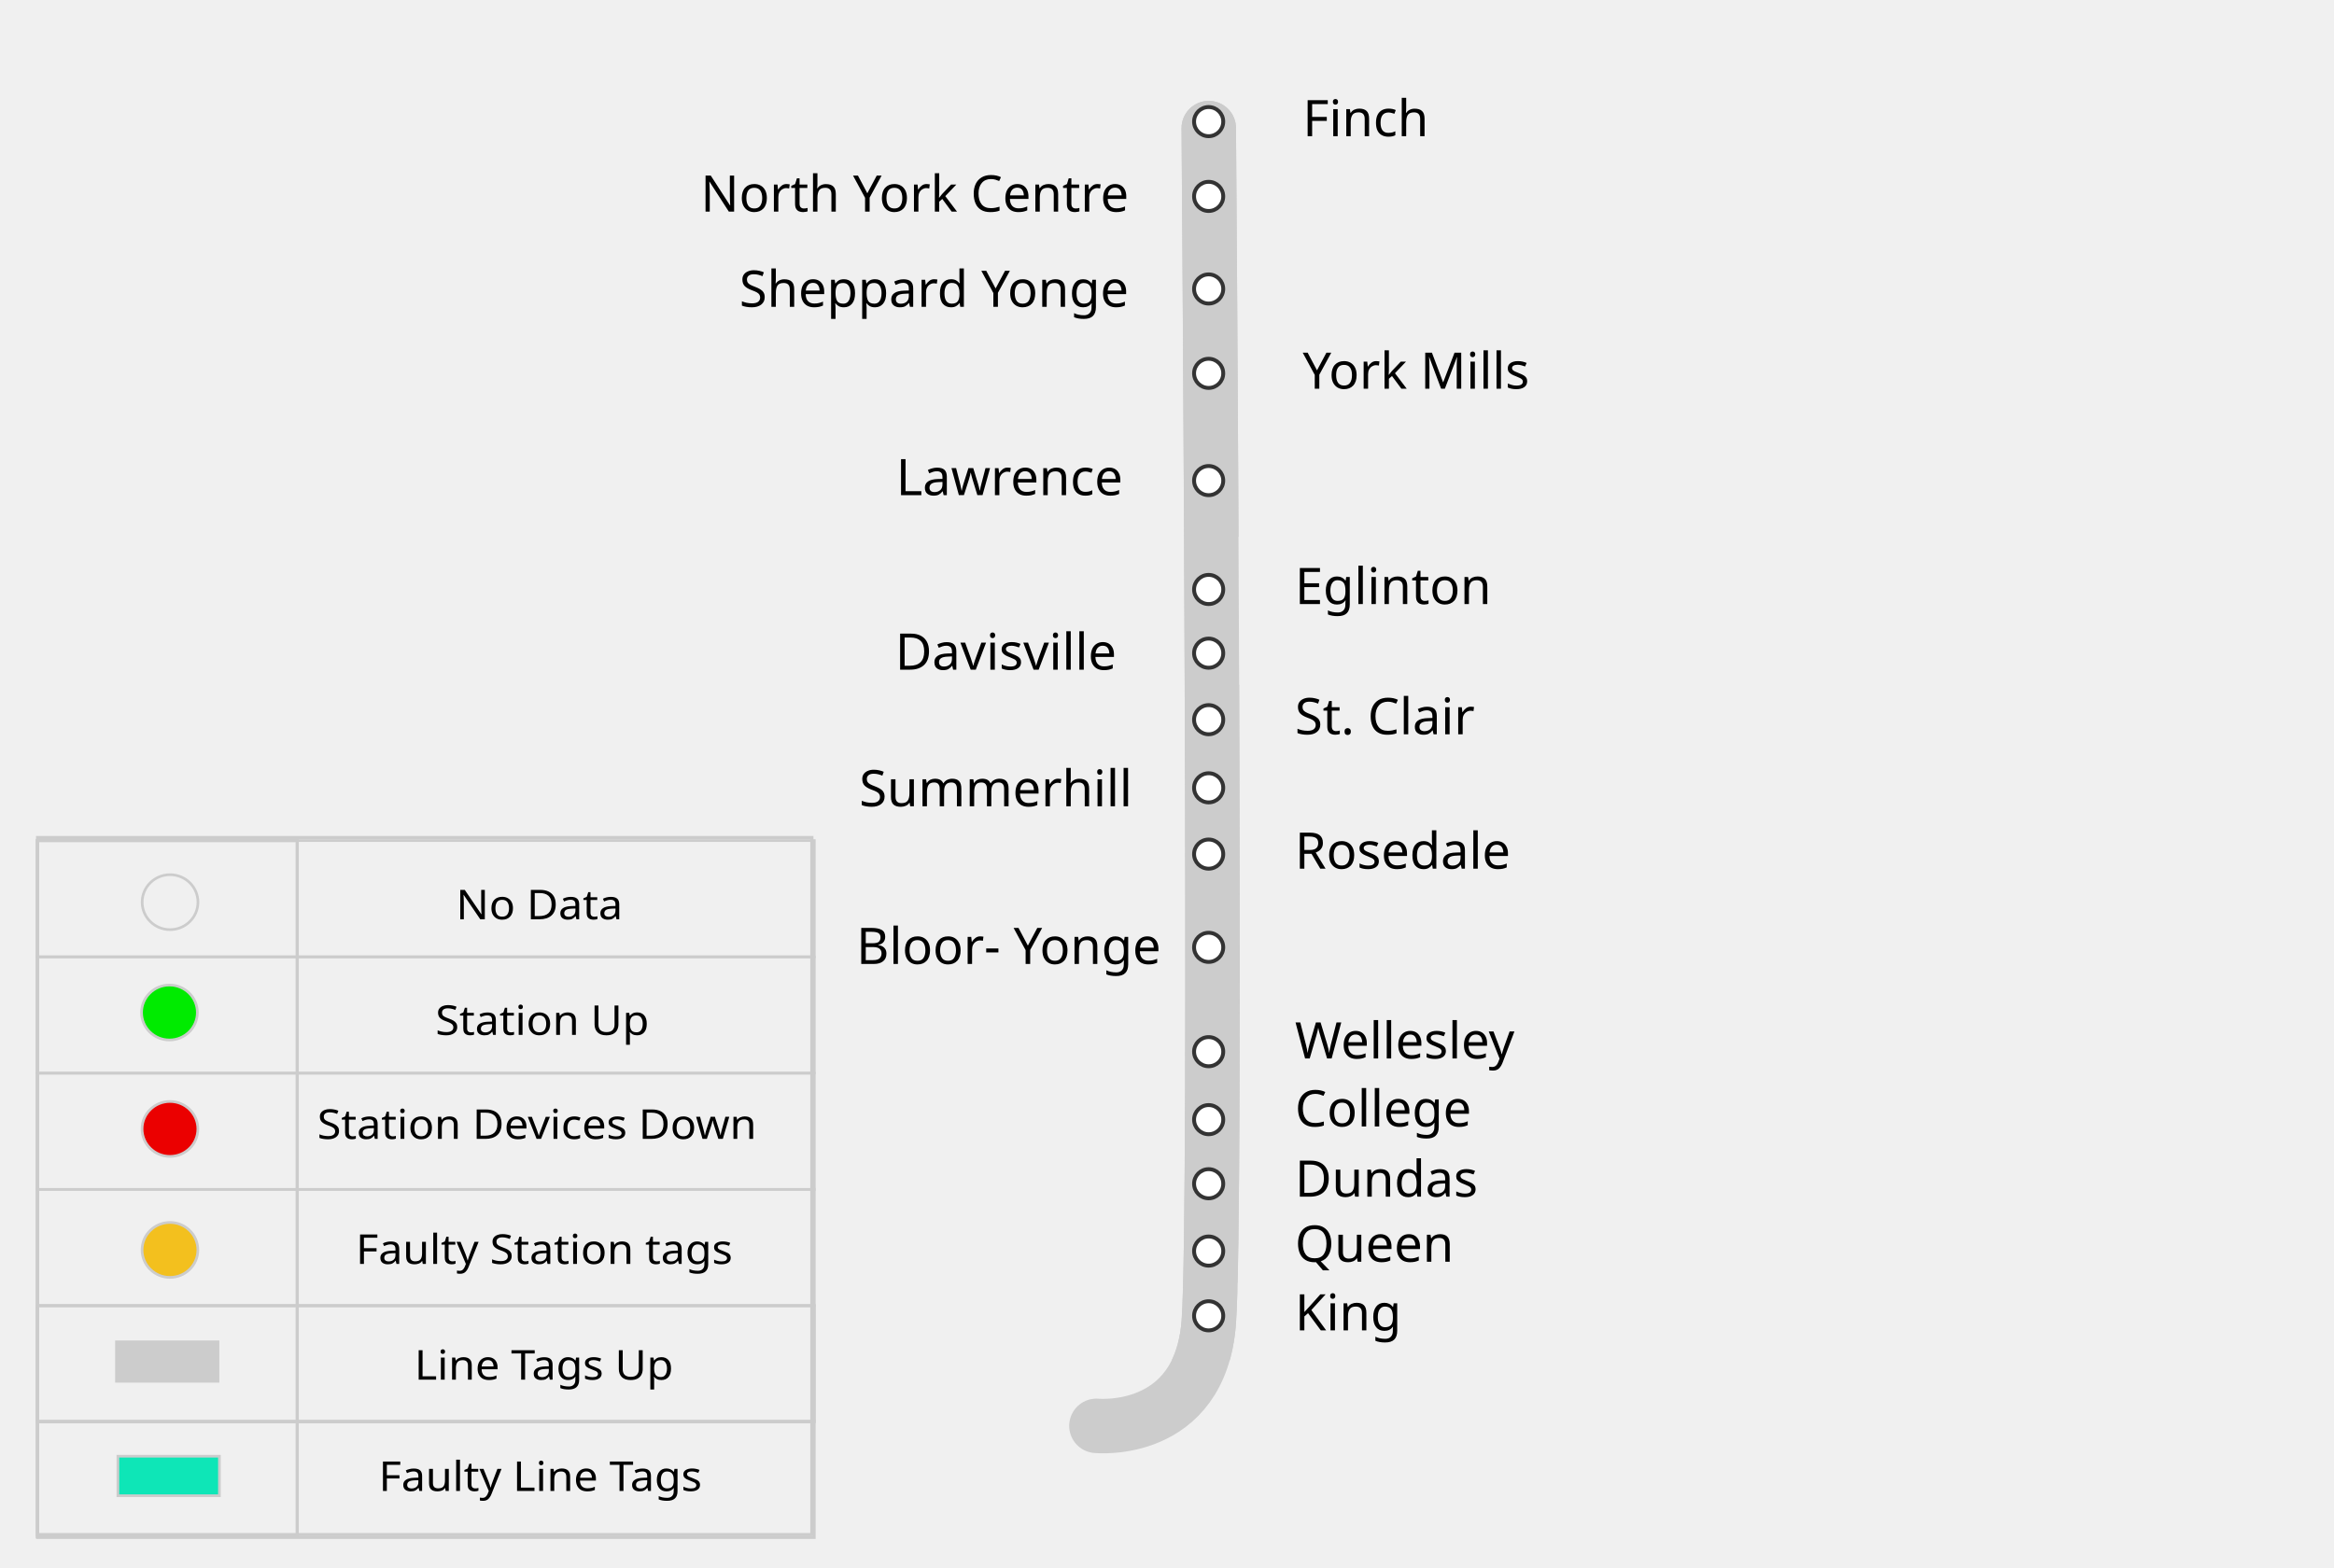
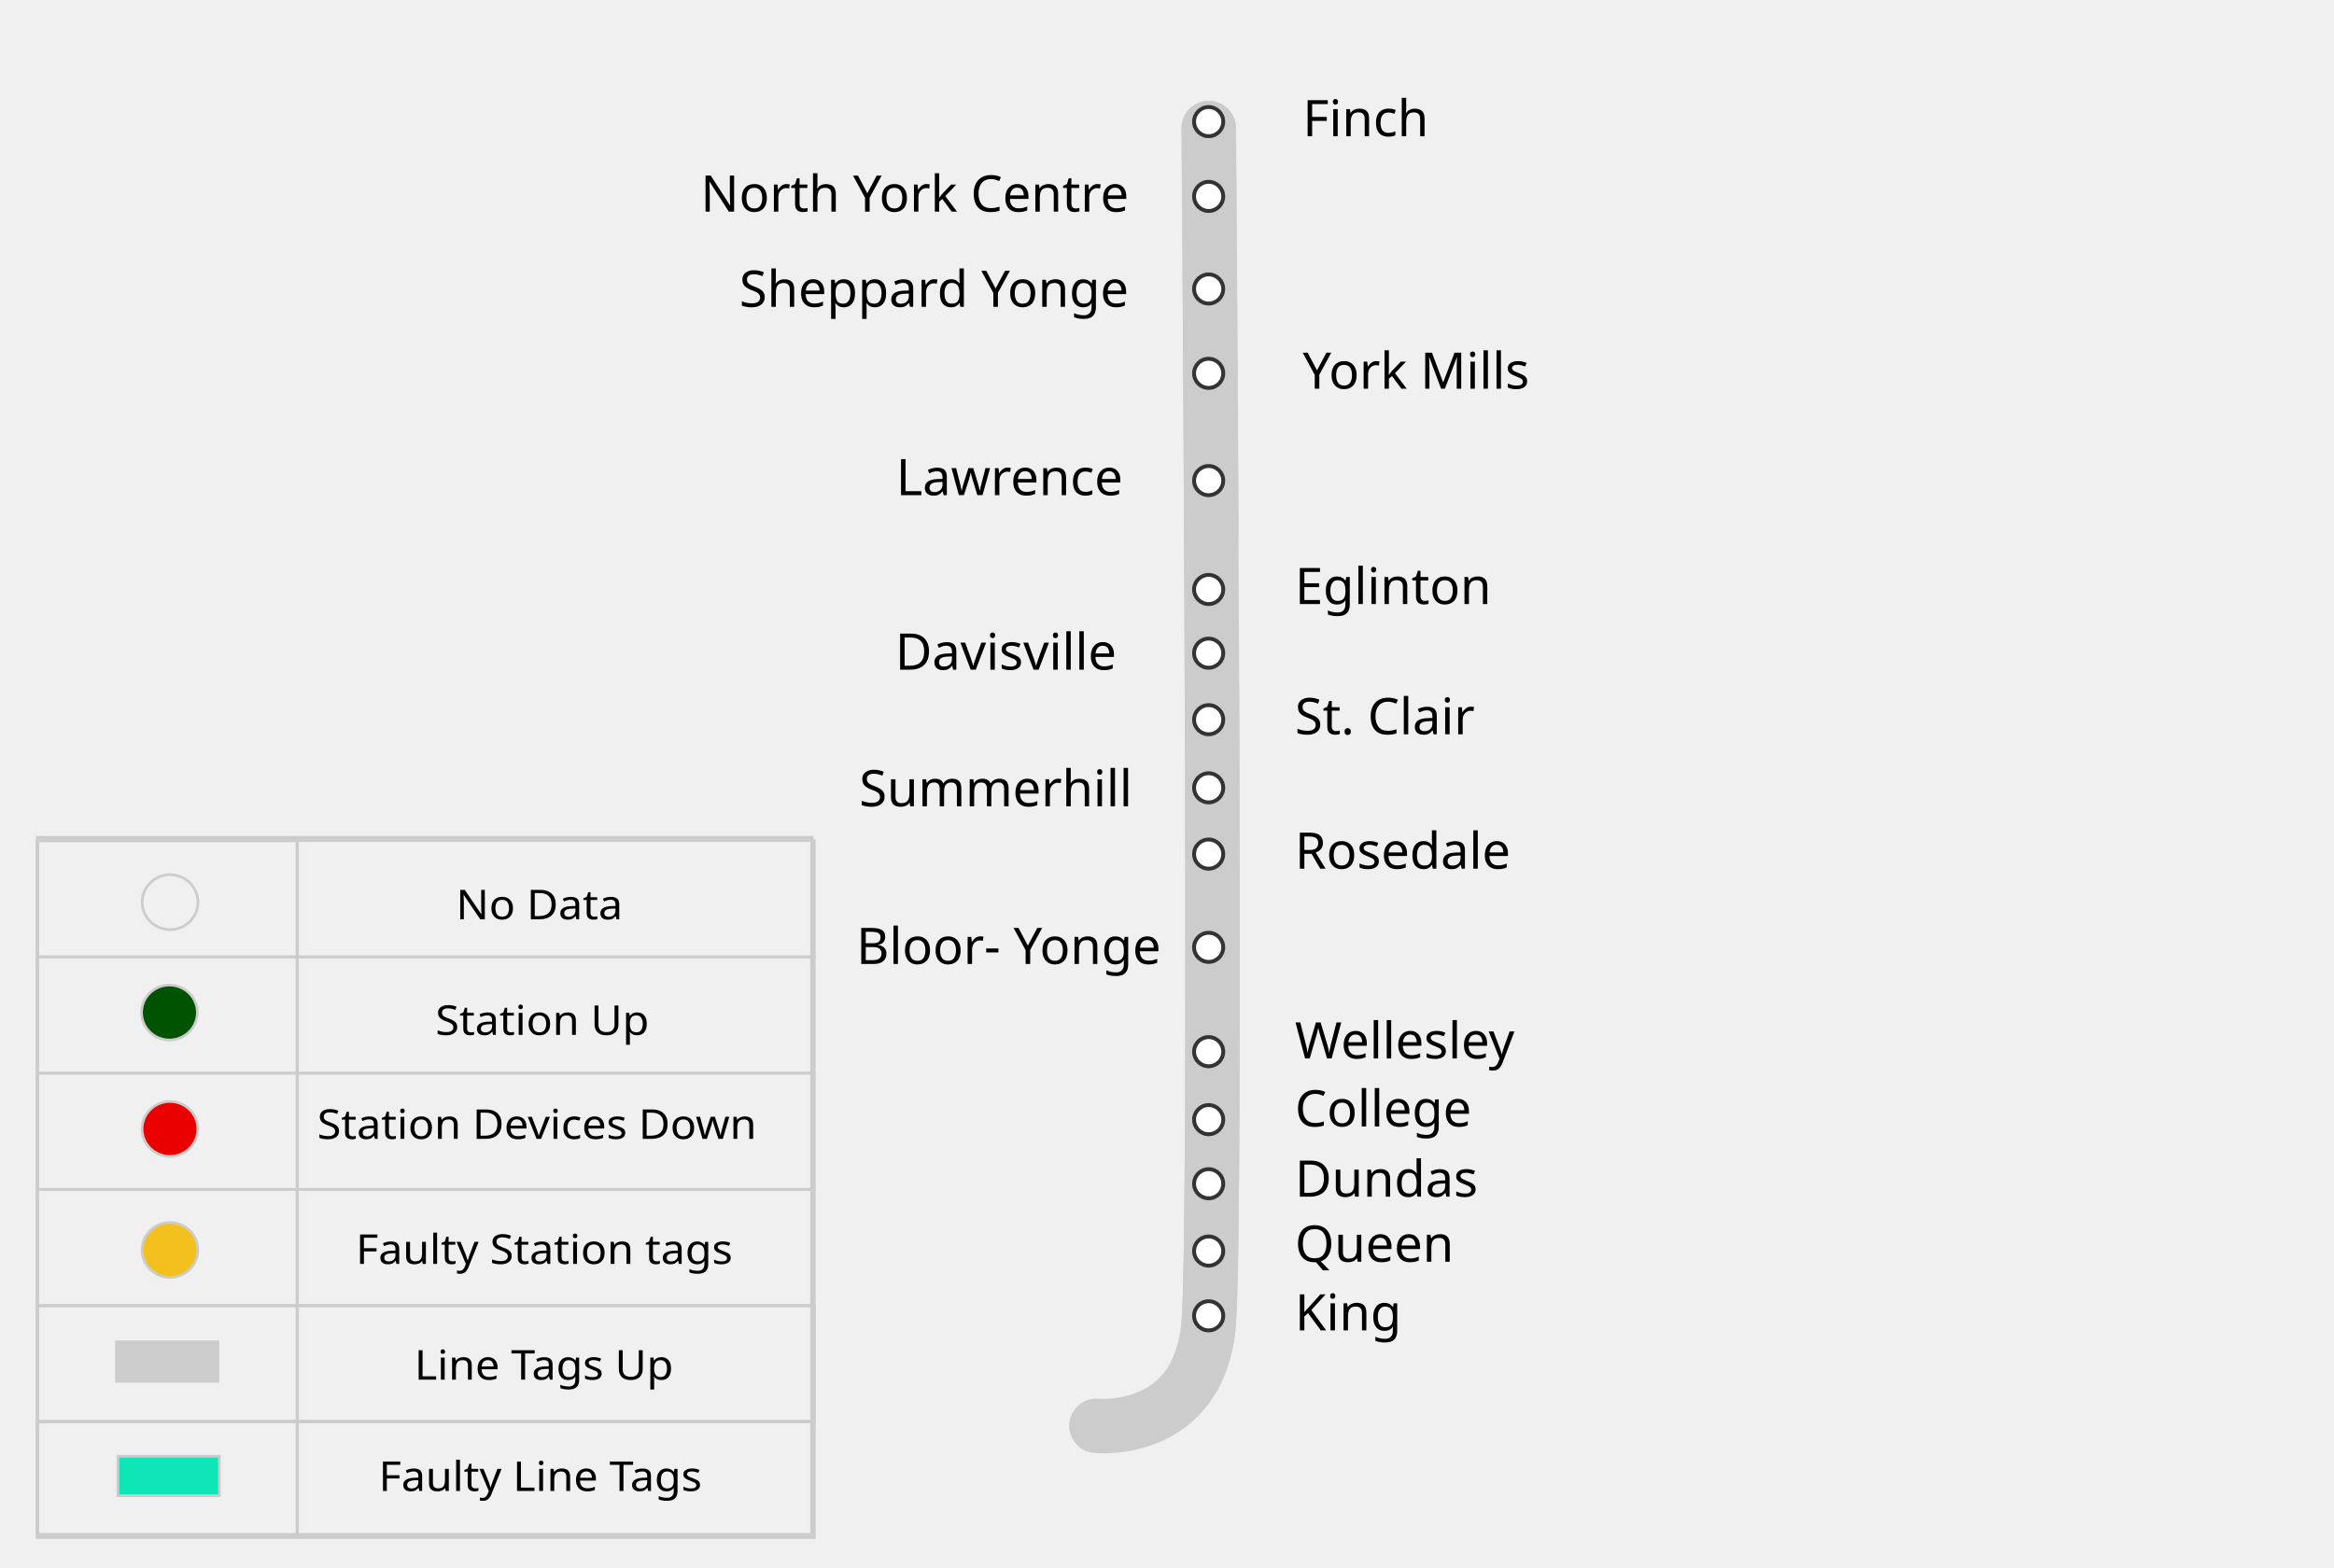
<svg xmlns="http://www.w3.org/2000/svg" version="1.1" id="Layer_1" x="0px" y="0px" width="600px" height="403px" viewBox="0 0 600 403" enable-background="new 0 0 600 403" xml:space="preserve">
  <defs id="defs71">
    <clipPath clipPathUnits="userSpaceOnUse" id="clipPath395">
      <rect style="fill:#ffd42a" id="rect397" width="21.83" height="21.505" x="297.634" y="329.496" />
    </clipPath>
    <clipPath clipPathUnits="userSpaceOnUse" id="clipPath403">
      <rect style="fill:#ffd42a" id="rect405" width="16.954" height="16.827" x="297.634" y="312.669" />
    </clipPath>
    <clipPath clipPathUnits="userSpaceOnUse" id="clipPath411">
      <rect style="fill:#ffd42a" id="rect413" width="21.458" height="17.023" x="297.634" y="295.647" />
    </clipPath>
    <clipPath clipPathUnits="userSpaceOnUse" id="clipPath765">
      <rect style="fill:#ffd42a" id="rect767" width="21.354" height="19.985" x="296.718" y="329.88" />
    </clipPath>
    <clipPath clipPathUnits="userSpaceOnUse" id="clipPath773">
      <rect style="fill:#ffd42a" id="rect775" width="21.996" height="17.348" x="296.718" y="312.532" />
    </clipPath>
    <clipPath clipPathUnits="userSpaceOnUse" id="clipPath781">
      <rect style="fill:#ffd42a" id="rect783" width="22.202" height="17.059" x="296.718" y="295.473" />
    </clipPath>
    <clipPath clipPathUnits="userSpaceOnUse" id="clipPath789">
      <rect style="fill:#ffd42a" id="rect791" width="20.188" height="16.893" x="296.718" y="278.58" />
    </clipPath>
    <clipPath clipPathUnits="userSpaceOnUse" id="clipPath801">
      <rect style="fill:#ffd42a" id="rect803" width="23.307" height="23.168" x="296.718" y="255.412" />
    </clipPath>
    <clipPath clipPathUnits="userSpaceOnUse" id="clipPath835">
      <rect style="fill:#ffd42a" id="rect837" width="23.307" height="16.893" x="296.718" y="278.58" />
    </clipPath>
    <clipPath clipPathUnits="userSpaceOnUse" id="clipPath845">
      <rect style="fill:#ffd42a" id="rect847" width="22.672" height="25.099" x="296.718" y="230.314" />
    </clipPath>
    <clipPath clipPathUnits="userSpaceOnUse" id="clipPath855">
      <rect style="fill:#ffd42a" id="rect857" width="22.1" height="20.121" x="296.718" y="210.193" />
    </clipPath>
    <clipPath clipPathUnits="userSpaceOnUse" id="clipPath865">
      <rect style="fill:#ffd42a" id="rect867" width="22.216" height="16.877" x="296.718" y="193.316" />
    </clipPath>
    <clipPath clipPathUnits="userSpaceOnUse" id="clipPath873">
      <rect style="fill:#ffd42a" id="rect875" width="22.292" height="17.243" x="296.718" y="176.073" />
    </clipPath>
    <clipPath clipPathUnits="userSpaceOnUse" id="clipPath881">
      <rect style="fill:#ffd42a" id="rect883" width="21.453" height="16.499" x="296.718" y="159.574" />
    </clipPath>
    <clipPath clipPathUnits="userSpaceOnUse" id="clipPath891">
      <rect style="fill:#ffd42a" id="rect893" width="21.132" height="21.562" x="296.718" y="138.012" />
    </clipPath>
    <clipPath clipPathUnits="userSpaceOnUse" id="clipPath899">
      <rect style="fill:#ffd42a" id="rect901" width="22.329" height="28.426" x="296.718" y="109.586" />
    </clipPath>
    <clipPath clipPathUnits="userSpaceOnUse" id="clipPath907">
      <rect style="fill:#ffd42a" id="rect909" width="22.355" height="25.33" x="296.718" y="84.256" />
    </clipPath>
    <clipPath clipPathUnits="userSpaceOnUse" id="clipPath915">
      <rect style="fill:#ffd42a" id="rect917" width="22.395" height="22.567" x="296.718" y="61.689" />
    </clipPath>
    <clipPath clipPathUnits="userSpaceOnUse" id="clipPath923">
      <rect style="fill:#ffd42a" id="rect925" width="21.526" height="20.41" x="296.718" y="41.279" />
    </clipPath>
    <clipPath clipPathUnits="userSpaceOnUse" id="clipPath931">
      <rect style="fill:#ffd42a" id="rect933" width="22.599" height="15.913" x="296.718" y="25.366" />
    </clipPath>
  </defs>
  <path fill="none" stroke="#cccccc" stroke-width="14" stroke-linecap="round" stroke-miterlimit="10" d="m 281.857,366.648 c 0,0 26.665,2.68 28.88,-26.633 2.162,-28.634 0,-307.074 0,-307.074" id="path2" style="display:inline" />
  <text id="king_txt" transform="matrix(1 0 0 1 332.8887 342.0967)" font-family="'MyriadPro-Regular'" font-size="12.985">King</text>
  <text id="queen_txt" transform="matrix(1 0 0 1 332.8887 324.4512)" font-family="'MyriadPro-Regular'" font-size="12.985">Queen</text>
  <text id="dundas_txt" transform="matrix(1 0 0 1 332.8887 307.7178)" font-family="'MyriadPro-Regular'" font-size="12.985">Dundas</text>
  <text id="collage_txt" transform="matrix(1 0 0 1 332.8887 289.6592)" font-family="'MyriadPro-Regular'" font-size="12.985">College</text>
  <text id="wellesley_txt" transform="matrix(1 0 0 1 332.8887 272.1797)" font-family="'MyriadPro-Regular'" font-size="12.985">Wellesley</text>
  <text id="rosedale_txt" transform="matrix(1 0 0 1 332.8887 223.377)" font-family="'MyriadPro-Regular'" font-size="12.985">Rosedale</text>
  <text id="st_clair_txt" transform="matrix(1 0 0 1 332.8887 188.8115)" font-family="'MyriadPro-Regular'" font-size="12.985">St. Clair</text>
  <text id="eglinton_txt" transform="matrix(1 0 0 1 332.8887 155.3262)" font-family="'MyriadPro-Regular'" font-size="12.985">Eglinton</text>
  <text id="york_mills_txt" transform="matrix(1 0 0 1 334.8887 99.9502)" font-family="'MyriadPro-Regular'" font-size="12.985">York Mills</text>
  <text id="finch_txt" transform="matrix(1 0 0 1 334.8896 35.0234)" font-family="'MyriadPro-Regular'" font-size="12.985">Finch</text>
  <text id="north_york_centre_txt" transform="matrix(1 0 0 1 180.1104 54.417)" font-family="'MyriadPro-Regular'" font-size="12.985">North York Centre</text>
  <text id="sheppard_yonge_txt" transform="matrix(1 0 0 1 190.0654 78.8936)" font-family="'MyriadPro-Regular'" font-size="12.985">Sheppard Yonge</text>
  <text id="lawrence_txt" transform="matrix(1 0 0 1 230.3623 127.332)" font-family="'MyriadPro-Regular'" font-size="12.985">Lawrence</text>
  <text id="davisville_txt" transform="matrix(1 0 0 1 230.1289 172.2002)" font-family="'MyriadPro-Regular'" font-size="12.985">Davisville</text>
  <text id="summerhill_txt" transform="matrix(1 0 0 1 220.8838 207.334)" font-family="'MyriadPro-Regular'" font-size="12.985">Summerhill</text>
  <text id="bloor_yonge_txt" transform="translate(220.1377,247.873)" font-family="MyriadPro-Regular" font-size="12.985px" style="display:inline">Bloor- Yonge</text>
  <g id="layer2" style="display:inline">
    <path fill="none" stroke="#cccccc" stroke-width="14" stroke-linecap="round" stroke-miterlimit="10" d="m 281.857,366.648 c 0,0 26.665,2.68 28.88,-26.633 2.162,-28.634 0,-307.074 0,-307.074" id="KNG" style="display:inline" clip-path="url(#clipPath765)" />
    <path fill="none" stroke="#cccccc" stroke-width="14" stroke-linecap="round" stroke-miterlimit="10" d="m 281.857,366.648 c 0,0 26.665,2.68 28.88,-26.633 2.162,-28.634 0,-307.074 0,-307.074" id="QUN" style="display:inline" clip-path="url(#clipPath773)" />
    <path fill="none" stroke="#cccccc" stroke-width="14" stroke-linecap="round" stroke-miterlimit="10" d="m 281.857,366.648 c 0,0 26.665,2.68 28.88,-26.633 2.162,-28.634 0,-307.074 0,-307.074" id="DUN" style="display:inline" clip-path="url(#clipPath781)" />
    <path fill="none" stroke="#cccccc" stroke-width="14" stroke-linecap="round" stroke-miterlimit="10" d="m 281.857,366.648 c 0,0 26.665,2.68 28.88,-26.633 2.162,-28.634 0,-307.074 0,-307.074" id="WEL" style="display:inline" clip-path="url(#clipPath801)" />
    <path fill="none" stroke="#cccccc" stroke-width="14" stroke-linecap="round" stroke-miterlimit="10" d="m 281.857,366.648 c 0,0 26.665,2.68 28.88,-26.633 2.162,-28.634 0,-307.074 0,-307.074" id="COL" style="display:inline" clip-path="url(#clipPath835)" />
    <path fill="none" stroke="#cccccc" stroke-width="14" stroke-linecap="round" stroke-miterlimit="10" d="m 281.857,366.648 c 0,0 26.665,2.68 28.88,-26.633 2.162,-28.634 0,-307.074 0,-307.074" id="BLY" style="display:inline" clip-path="url(#clipPath845)" />
    <path fill="none" stroke="#cccccc" stroke-width="14" stroke-linecap="round" stroke-miterlimit="10" d="m 281.857,366.648 c 0,0 26.665,2.68 28.88,-26.633 2.162,-28.634 0,-307.074 0,-307.074" id="RSD" style="display:inline" clip-path="url(#clipPath855)" />
-     <path fill="none" stroke="#cccccc" stroke-width="14" stroke-linecap="round" stroke-miterlimit="10" d="m 281.857,366.648 c 0,0 26.665,2.68 28.88,-26.633 2.162,-28.634 0,-307.074 0,-307.074" id="SMH" style="display:inline" clip-path="url(#clipPath865)" />
+     <path fill="none" stroke="#cccccc" stroke-width="14" stroke-linecap="round" stroke-miterlimit="10" d="m 281.857,366.648 c 0,0 26.665,2.68 28.88,-26.633 2.162,-28.634 0,-307.074 0,-307.074" id="SUM" style="display:inline" clip-path="url(#clipPath865)" />
    <path fill="none" stroke="#cccccc" stroke-width="14" stroke-linecap="round" stroke-miterlimit="10" d="m 281.857,366.648 c 0,0 26.665,2.68 28.88,-26.633 2.162,-28.634 0,-307.074 0,-307.074" id="STC" style="display:inline" clip-path="url(#clipPath873)" />
    <path fill="none" stroke="#cccccc" stroke-width="14" stroke-linecap="round" stroke-miterlimit="10" d="m 281.857,366.648 c 0,0 26.665,2.68 28.88,-26.633 2.162,-28.634 0,-307.074 0,-307.074" id="DAV" style="display:inline" clip-path="url(#clipPath881)" />
    <path fill="none" stroke="#cccccc" stroke-width="14" stroke-linecap="round" stroke-miterlimit="10" d="m 281.857,366.648 c 0,0 26.665,2.68 28.88,-26.633 2.162,-28.634 0,-307.074 0,-307.074" id="EGN" style="display:inline" clip-path="url(#clipPath891)" />
    <path fill="none" stroke="#cccccc" stroke-width="14" stroke-linecap="round" stroke-miterlimit="10" d="m 281.857,366.648 c 0,0 26.665,2.68 28.88,-26.633 2.162,-28.634 0,-307.074 0,-307.074" id="LAW" style="display:inline" clip-path="url(#clipPath899)" />
    <path fill="none" stroke="#cccccc" stroke-width="14" stroke-linecap="round" stroke-miterlimit="10" d="m 281.857,366.648 c 0,0 26.665,2.68 28.88,-26.633 2.162,-28.634 0,-307.074 0,-307.074" id="YRM" style="display:inline" clip-path="url(#clipPath907)" />
    <path fill="none" stroke="#cccccc" stroke-width="14" stroke-linecap="round" stroke-miterlimit="10" d="m 281.857,366.648 c 0,0 26.665,2.68 28.88,-26.633 2.162,-28.634 0,-307.074 0,-307.074" id="SHY" style="display:inline" clip-path="url(#clipPath915)" />
    <path fill="none" stroke="#cccccc" stroke-width="14" stroke-linecap="round" stroke-miterlimit="10" d="m 281.857,366.648 c 0,0 26.665,2.68 28.88,-26.633 2.162,-28.634 0,-307.074 0,-307.074" id="NYC" style="display:inline" clip-path="url(#clipPath923)" />
-     <path fill="none" stroke="#cccccc" stroke-width="14" stroke-linecap="round" stroke-miterlimit="10" d="m 281.857,366.648 c 0,0 26.665,2.68 28.88,-26.633 2.162,-28.634 0,-307.074 0,-307.074" id="FNC" style="display:inline" clip-path="url(#clipPath931)" />
+     <path fill="none" stroke="#cccccc" stroke-width="14" stroke-linecap="round" stroke-miterlimit="10" d="m 281.857,366.648 c 0,0 26.665,2.68 28.88,-26.633 2.162,-28.634 0,-307.074 0,-307.074" id="FIN" style="display:inline" clip-path="url(#clipPath931)" />
    <rect style="fill:none;stroke:#cccccc;stroke-width:0.818" id="rect1118" width="199.033" height="179.241" x="9.668" y="215.376" />
    <rect style="fill:none;stroke:#cccccc;stroke-width:0.817" id="rect1653" width="66.804" height="178.921" x="9.6" y="216.149" />
    <rect style="fill:none;stroke:#cccccc;stroke-width:0.682" id="rect1655" width="199.733" height="29.9" x="9.6" y="216.149" />
    <rect style="fill:none;stroke:#cccccc;stroke-width:0.682" id="rect1737" width="199.733" height="29.9" x="9.6" y="275.949" />
    <rect style="fill:none;stroke:#cccccc;stroke-width:0.682" id="rect1741" width="199.733" height="29.9" x="9.6" y="246.049" />
    <rect style="fill:none;stroke:#cccccc;stroke-width:0.682" id="rect1743" width="199.733" height="29.9" x="9.601" y="335.748" />
    <rect style="fill:none;stroke:#cccccc;stroke-width:0.68" id="rect1745" width="199.735" height="29.727" x="9.599" y="335.748" />
    <ellipse style="fill:none;fill-opacity:0;stroke:#cccccc;stroke-width:0.682" id="path1817" cx="43.716" cy="231.984" rx="7.173" ry="7.064" />
-     <ellipse style="fill:#00eb00;fill-opacity:1;stroke:#cccccc;stroke-width:0.682" id="path1817-3" cx="43.562" cy="260.361" rx="7.173" ry="7.064" />
+     <ellipse style="fill:#005300;fill-opacity:1;stroke:#cccccc;stroke-width:0.682" id="path1817-3" cx="43.562" cy="260.361" rx="7.173" ry="7.064" />
    <ellipse style="fill:#eb0000;fill-opacity:1;stroke:#cccccc;stroke-width:0.682" id="path1817-6" cx="43.691" cy="290.299" rx="7.173" ry="7.064" />
    <ellipse style="fill:#f3c01e;fill-opacity:1;stroke:#cccccc;stroke-width:0.682" id="path1817-7" cx="43.691" cy="321.409" rx="7.173" ry="7.064" />
    <rect style="fill:none;stroke:#cccccc;stroke-width:0.682" id="rect1743-3" width="199.733" height="29.9" x="9.601" y="365.475" />
    <rect style="fill:none;stroke:#cccccc;stroke-width:0.682" id="rect7959" width="199.733" height="29.9" x="9.601" y="305.848" />
    <text class="mainSubwayview" id="dupont_txt-8-04" font-family="MyriadPro-Regular" font-size="78" style="font-size:10.87px;display:inline;fill:#000000;stroke-width:0.155" x="89.044" y="333.861" transform="scale(1.027263,0.9734603)">Faulty Station tags</text>
    <text class="mainSubwayview" id="dupont_txt-8-4" font-family="MyriadPro-Regular" font-size="78" style="font-size:10.87px;display:inline;fill:#000000;stroke-width:0.155" x="103.709" y="364.432" transform="scale(1.027263,0.9734603)">Line Tags Up</text>
    <text class="mainSubwayview" id="dupont_txt-8-44" font-family="MyriadPro-Regular" font-size="78" style="font-size:10.87px;display:inline;fill:#000000;stroke-width:0.155" x="94.773" y="393.838" transform="scale(1.027263,0.9734603)">Faulty Line Tags</text>
    <text class="mainSubwayview" id="text8094-7" font-family="MyriadPro-Regular" font-size="78" style="font-size:10.87px;display:inline;fill:#000000;stroke-width:0.155" x="79.389" y="300.838" transform="scale(1.027263,0.9734603)">Station Devices Down</text>
    <text class="mainSubwayview" id="text8096-6" font-family="MyriadPro-Regular" font-size="78" style="font-size:10.87px;display:inline;fill:#000000;stroke-width:0.155" x="114.123" y="242.833" transform="scale(1.027263,0.9734603)">No Data</text>
    <text class="mainSubwayview" id="text8098-3" font-family="MyriadPro-Regular" font-size="78" style="font-size:10.87px;display:inline;fill:#000000;stroke-width:0.155" x="108.97" y="273.37" transform="scale(1.027263,0.9734603)">Station Up</text>
    <rect style="fill:#cccccc;fill-opacity:1;stroke:#cccccc;stroke-width:0.682" id="rect1139" width="26.107" height="10.158" x="29.939" y="345.033" />
    <rect style="fill:#0ee6b7;fill-opacity:1;stroke:#cccccc;stroke-width:0.682" id="rect1139-3" width="26.107" height="10.158" x="30.299" y="374.454" />
  </g>
  <g id="layer1" style="display:inline">
    <circle id="north_york_centre" fill="#ffffff" stroke="#333333" stroke-linecap="round" stroke-miterlimit="10" cx="310.707" cy="50.501" r="3.747">
</circle>
    <circle id="college" fill="#ffffff" stroke="#333333" stroke-linecap="round" stroke-miterlimit="10" cx="310.707" cy="287.909" r="3.747">
</circle>
    <circle id="bloor_yonge" fill="#ffffff" stroke="#333333" stroke-linecap="round" stroke-miterlimit="10" cx="310.707" cy="243.601" r="3.747">
</circle>
    <circle id="davisville" fill="#ffffff" stroke="#333333" stroke-linecap="round" stroke-miterlimit="10" cx="310.707" cy="167.958" r="3.747">
</circle>
    <circle id="dundas" fill="#ffffff" stroke="#333333" stroke-linecap="round" stroke-miterlimit="10" cx="310.707" cy="304.39" r="3.747">
</circle>
    <circle id="wellesley" fill="#ffffff" stroke="#333333" stroke-linecap="round" stroke-miterlimit="10" cx="310.707" cy="270.43" r="3.747">
</circle>
    <circle id="st_clair" fill="#ffffff" stroke="#333333" stroke-linecap="round" stroke-miterlimit="10" cx="310.707" cy="185.063" r="3.747">
</circle>
    <circle id="sheppard_yonge" fill="#ffffff" stroke="#333333" stroke-linecap="round" stroke-miterlimit="10" cx="310.707" cy="74.306" r="3.747">
</circle>
    <circle id="king" fill="#ffffff" stroke="#333333" stroke-linecap="round" stroke-miterlimit="10" cx="310.707" cy="338.349" r="3.747">
</circle>
    <circle id="lawrence" fill="#ffffff" stroke="#333333" stroke-linecap="round" stroke-miterlimit="10" cx="310.707" cy="123.583" r="3.747">
</circle>
    <circle id="queen" fill="#ffffff" stroke="#333333" stroke-linecap="round" stroke-miterlimit="10" cx="310.707" cy="321.702" r="3.747">
</circle>
    <circle id="york_mills" fill="#ffffff" stroke="#333333" stroke-linecap="round" stroke-miterlimit="10" cx="310.707" cy="96.004" r="3.747">
</circle>
    <circle id="finch" fill="#ffffff" stroke="#333333" stroke-linecap="round" stroke-miterlimit="10" cx="310.707" cy="31.274" r="3.747">
</circle>
    <circle id="rosedale" fill="#ffffff" stroke="#333333" stroke-linecap="round" stroke-miterlimit="10" cx="310.707" cy="219.627" r="3.747">
</circle>
    <circle id="eglinton" fill="#ffffff" stroke="#333333" stroke-linecap="round" stroke-miterlimit="10" cx="310.707" cy="151.577" r="3.747">
</circle>
    <circle id="summerhill" fill="#ffffff" stroke="#333333" stroke-linecap="round" stroke-miterlimit="10" cx="310.707" cy="202.584" r="3.747">
</circle>
  </g>
</svg>
